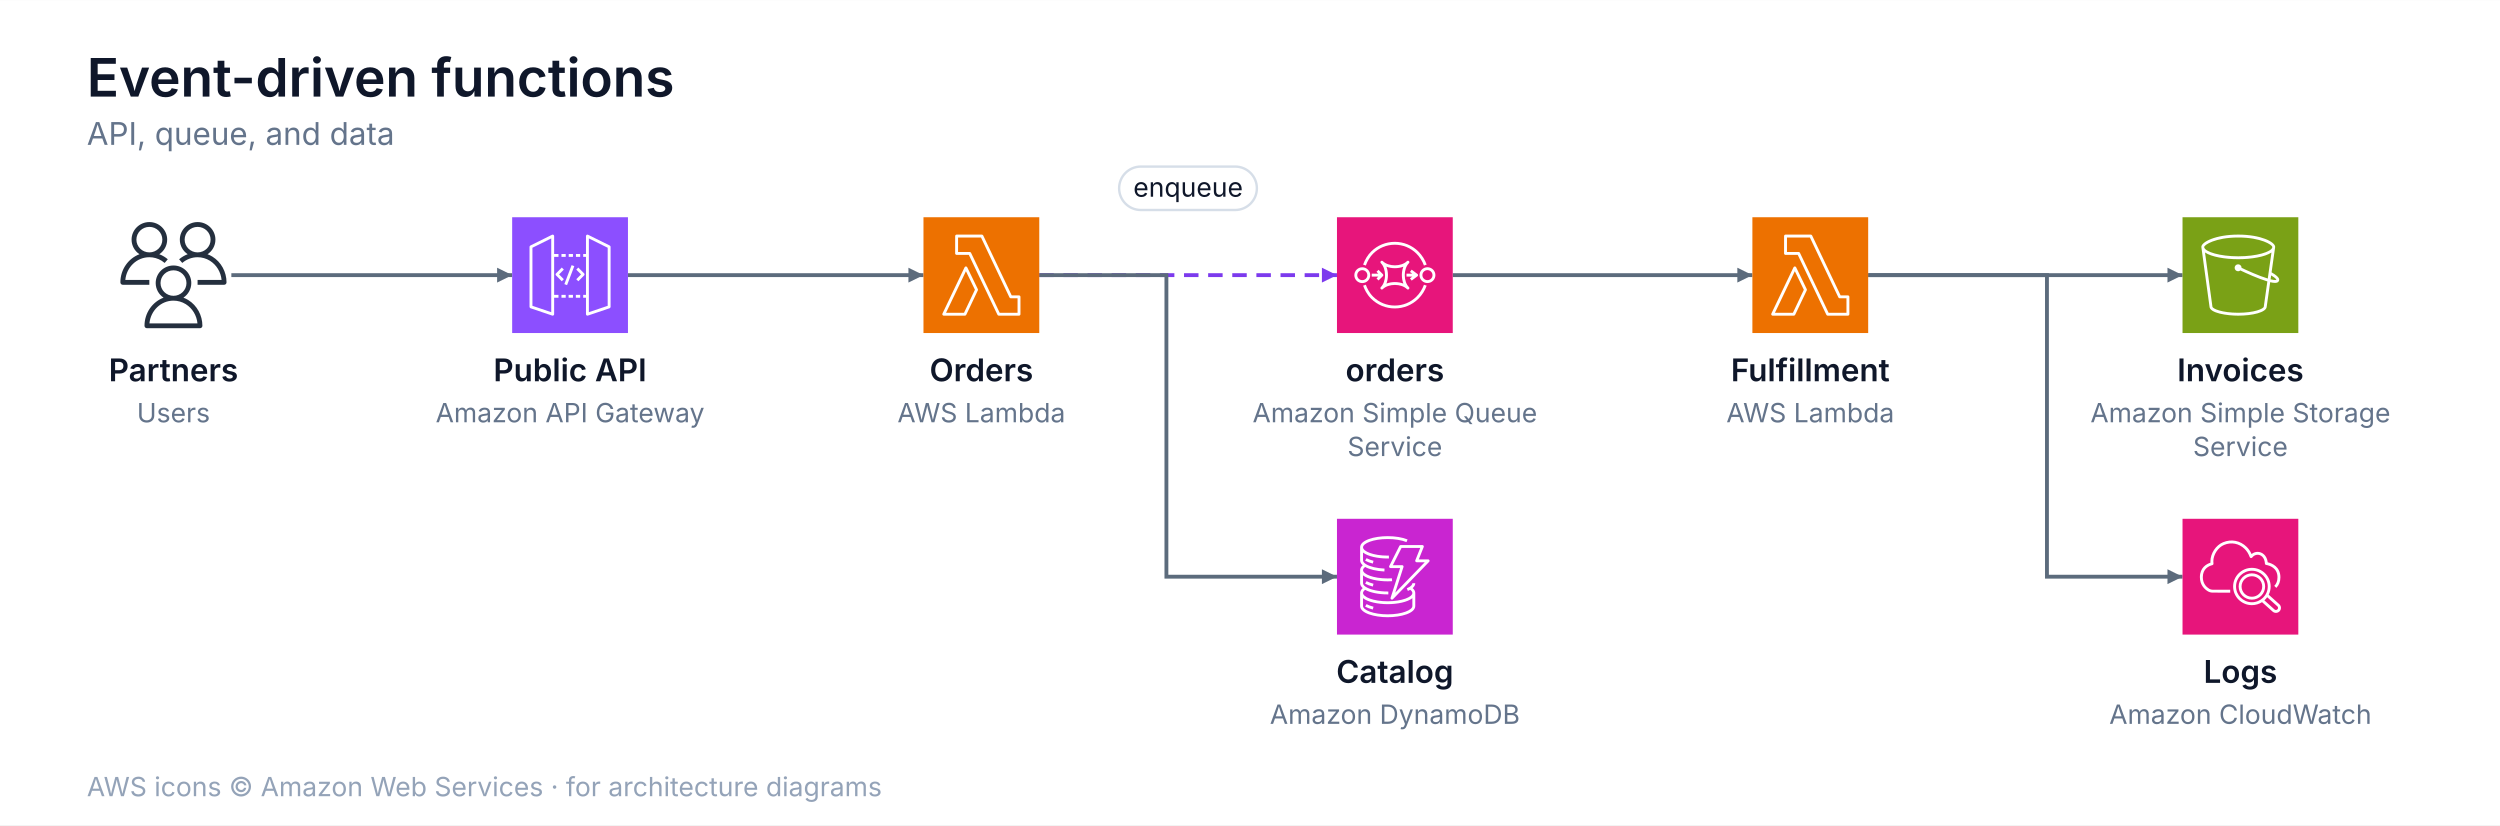
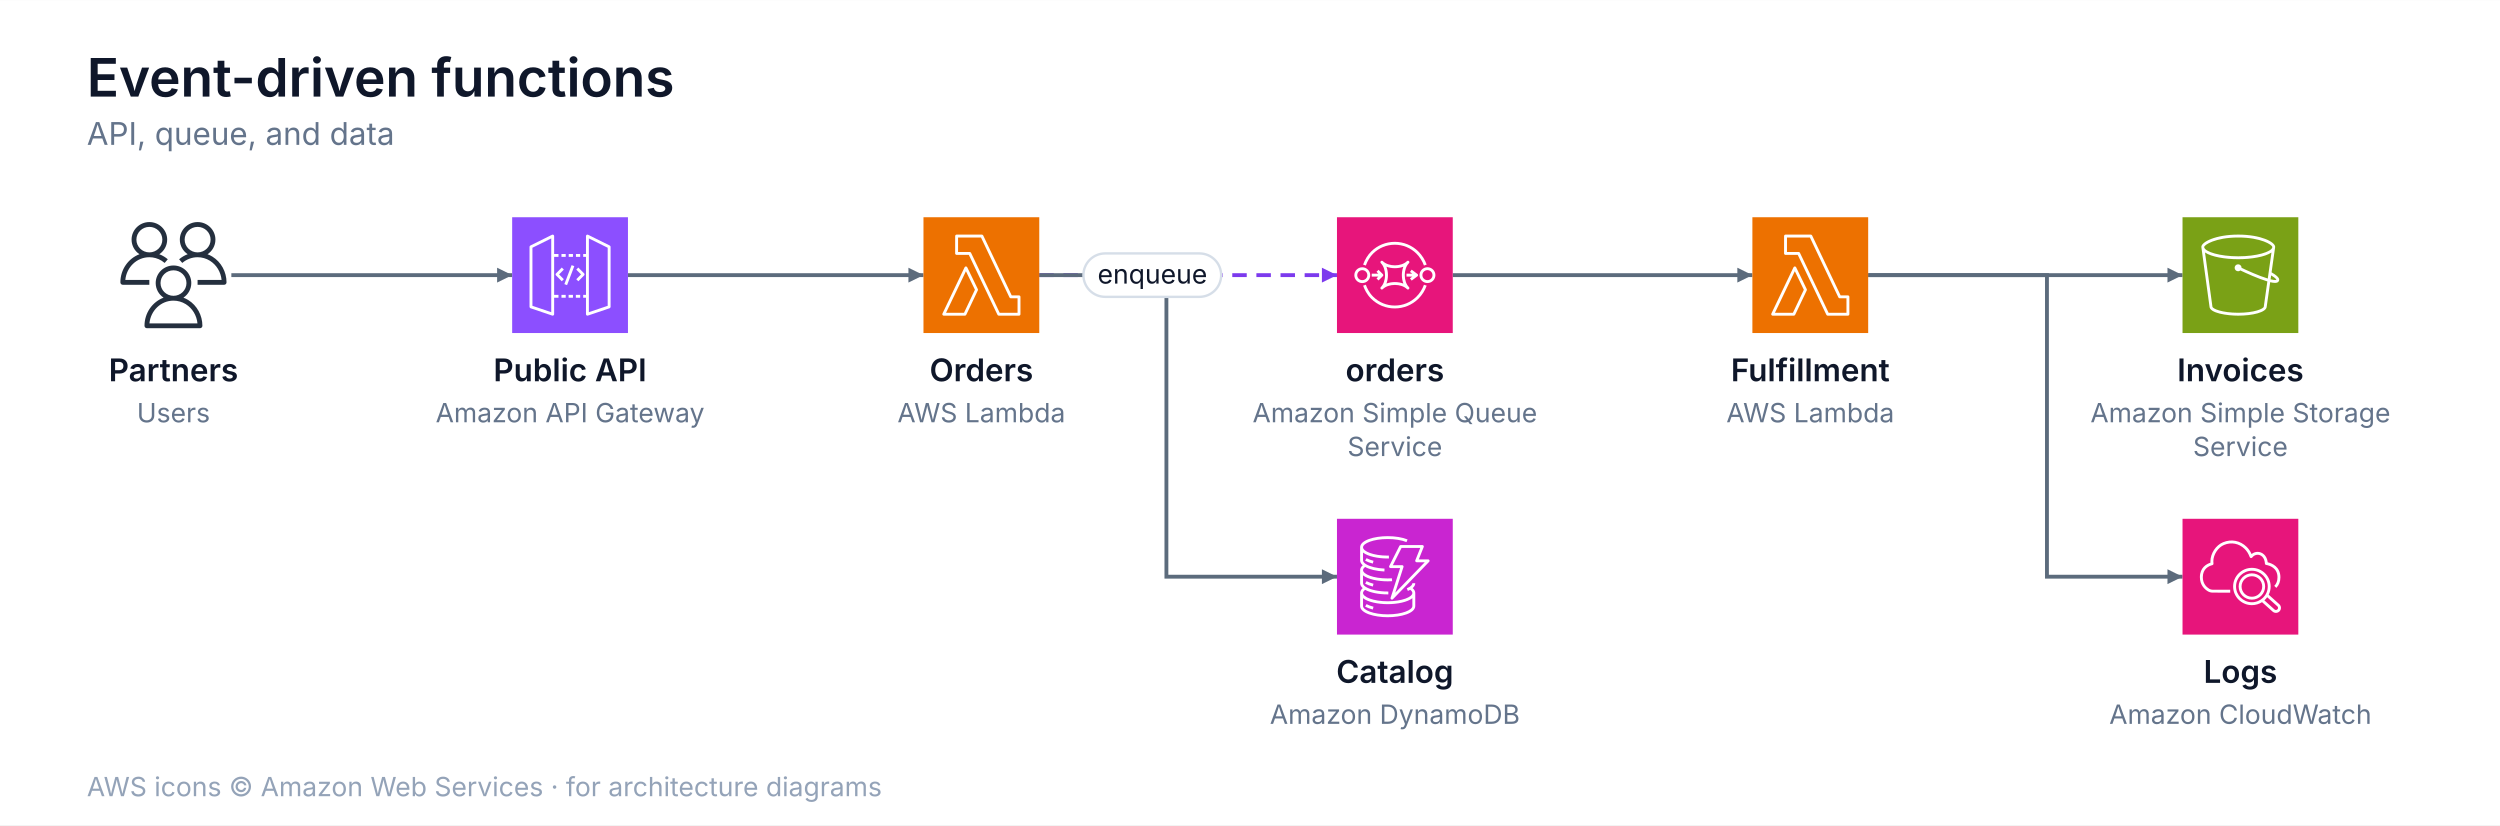
<svg xmlns="http://www.w3.org/2000/svg" width="1036" height="342" viewBox="0 0 1036.3 342.0" role="img" text-rendering="optimizeLegibility">
  <rect width="100%" height="100%" fill="#FFFFFF" />
  <defs>
    <marker id="arrow-5C6B7C" viewBox="0 0 10 10" refX="8.6" refY="5" markerWidth="8" markerHeight="8" orient="auto-start-reverse" markerUnits="userSpaceOnUse">
      <path d="M0.8 1.15 L8.6 5 L0.8 8.85 Z" fill="#5C6B7C" />
    </marker>
    <marker id="arrow-7C3AED" viewBox="0 0 10 10" refX="8.6" refY="5" markerWidth="8" markerHeight="8" orient="auto-start-reverse" markerUnits="userSpaceOnUse">
      <path d="M0.8 1.15 L8.6 5 L0.8 8.85 Z" fill="#7C3AED" />
    </marker>
  </defs>
  <path d="M 95.9 114.0 L 212.3 114.0" fill="none" stroke="#5C6B7C" stroke-width="1.6" stroke-linecap="butt" stroke-linejoin="miter" marker-end="url(#arrow-5C6B7C)" />
  <path d="M 260.3 114.0 L 382.8 114.0" fill="none" stroke="#5C6B7C" stroke-width="1.6" stroke-linecap="butt" stroke-linejoin="miter" marker-end="url(#arrow-5C6B7C)" />
  <path d="M 430.8 114.0 L 554.2 114.0" fill="none" stroke="#7C3AED" stroke-width="1.6" stroke-linecap="butt" stroke-linejoin="miter" stroke-dasharray="6 4" marker-end="url(#arrow-7C3AED)" />
  <path d="M 602.2 114.0 L 726.4 114.0" fill="none" stroke="#5C6B7C" stroke-width="1.6" stroke-linecap="butt" stroke-linejoin="miter" marker-end="url(#arrow-5C6B7C)" />
  <path d="M 774.4 114.0 L 904.7 114.0" fill="none" stroke="#5C6B7C" stroke-width="1.6" stroke-linecap="butt" stroke-linejoin="miter" marker-end="url(#arrow-5C6B7C)" />
-   <path d="M 430.8 114.0 L 446.8 114.0 L 483.5 114.0 L 483.5 239.0 L 538.2 239.0 L 554.2 239.0" fill="none" stroke="#5C6B7C" stroke-width="1.6" stroke-linecap="butt" stroke-linejoin="miter" marker-end="url(#arrow-5C6B7C)" />
-   <path d="M 774.4 114.0 L 790.4 114.0 L 848.5 114.0 L 848.5 239.0 L 888.7 239.0 L 904.7 239.0" fill="none" stroke="#5C6B7C" stroke-width="1.6" stroke-linecap="butt" stroke-linejoin="miter" marker-end="url(#arrow-5C6B7C)" />
+   <path d="M 430.8 114.0 L 483.5 114.0 L 483.5 239.0 L 554.2 239.0" fill="none" stroke="#5C6B7C" stroke-width="1.6" stroke-linecap="butt" stroke-linejoin="miter" marker-end="url(#arrow-5C6B7C)" />
+   <path d="M 774.4 114.0 L 848.5 114.0 L 848.5 239.0 L 904.7 239.0" fill="none" stroke="#5C6B7C" stroke-width="1.6" stroke-linecap="butt" stroke-linejoin="miter" marker-end="url(#arrow-5C6B7C)" />
  <svg x="47.9" y="90.0" width="48.0" height="48.0" viewBox="0 0 48 48" preserveAspectRatio="xMidYMid meet" overflow="visible">
    <g id="n1Icon-Resource_General-Resource_Res_Users_48" stroke="none" stroke-width="1" fill="none" fill-rule="evenodd">
      <path d="M28.639,9.286 C28.639,6.371 31.052,4 34.019,4 C36.985,4 39.397,6.371 39.397,9.286 C39.397,12.201 36.985,14.572 34.019,14.572 C31.052,14.572 28.639,12.201 28.639,9.286 L28.639,9.286 Z M40.163,16.334 C39.516,15.932 38.833,15.6 38.128,15.333 C40.098,14.023 41.397,11.802 41.397,9.286 C41.397,5.269 38.087,2 34.019,2 C29.95,2 26.639,5.269 26.639,9.286 C26.639,11.796 27.932,14.014 29.895,15.325 C28.614,15.808 27.41,16.515 26.349,17.425 L27.652,18.943 C29.434,17.414 31.689,16.572 34,16.572 C35.802,16.572 37.569,17.077 39.109,18.033 C41.849,19.735 43.647,22.725 43.953,26 L34,26 L34,28 L45,28 C45.553,28 46,27.553 46,27 C46,22.657 43.764,18.57 40.163,16.334 L40.163,16.334 Z M8.639,9.286 C8.639,6.371 11.052,4 14.019,4 C16.985,4 19.397,6.371 19.397,9.286 C19.397,12.201 16.985,14.572 14.019,14.572 C11.052,14.572 8.639,12.201 8.639,9.286 L8.639,9.286 Z M14,26 L4.046,26 C4.53,20.717 8.81,16.572 14,16.572 C15.802,16.572 17.569,17.077 19.109,18.033 C19.541,18.302 19.958,18.608 20.349,18.943 L21.652,17.426 C21.184,17.024 20.684,16.657 20.163,16.334 C19.516,15.932 18.833,15.6 18.128,15.333 C20.098,14.023 21.397,11.802 21.397,9.286 C21.397,5.269 18.087,2 14.019,2 C9.95,2 6.639,5.269 6.639,9.286 C6.639,11.801 7.937,14.023 9.907,15.332 C5.302,17.071 2,21.638 2,27 C2,27.553 2.448,28 3,28 L14,28 L14,26 Z M14.046,44 C14.53,38.717 18.81,34.572 24,34.572 C25.802,34.572 27.569,35.077 29.109,36.033 C31.849,37.735 33.647,40.725 33.953,44 L14.046,44 Z M18.639,27.286 C18.639,24.371 21.052,22 24.019,22 C26.985,22 29.397,24.371 29.397,27.286 C29.397,30.201 26.985,32.572 24.019,32.572 C21.052,32.572 18.639,30.201 18.639,27.286 L18.639,27.286 Z M30.163,34.334 C29.516,33.932 28.833,33.6 28.128,33.333 C30.098,32.023 31.397,29.802 31.397,27.286 C31.397,23.269 28.087,20 24.019,20 C19.95,20 16.639,23.269 16.639,27.286 C16.639,29.801 17.937,32.023 19.907,33.332 C15.302,35.071 12,39.638 12,45 C12,45.553 12.448,46 13,46 L35,46 C35.553,46 36,45.553 36,45 C36,40.657 33.764,36.57 30.163,34.334 L30.163,34.334 Z" id="n1Fill-1" fill="#242F3E" />
    </g>
  </svg>
  <text x="71.9" y="158.0" text-anchor="middle" fill="#0F172A" font-family="&quot;Segoe UI&quot;, Inter, &quot;Helvetica Neue&quot;, Arial, sans-serif" font-size="13" font-weight="600">Partners</text>
  <text x="71.9" y="175.0" text-anchor="middle" fill="#64748B" font-family="&quot;Segoe UI&quot;, Inter, &quot;Helvetica Neue&quot;, Arial, sans-serif" font-size="11">Users</text>
  <svg x="212.3" y="90.0" width="48.0" height="48.0" viewBox="0 0 80 80" preserveAspectRatio="xMidYMid meet" overflow="visible">
    <g id="n2Icon-Architecture_64_Arch_Amazon-API-Gateway_64">
      <g id="n2Icon-Architecture-BG_64_Networking-Content-Delivery">
        <rect id="n2Rectangle" width="80" height="80" fill="#8C4FFF" />
      </g>
      <g id="n2Icon-Service_64_Amazon-API-Gateway_64">
        <path id="n2Amazon-API-Gateway_Icon_64_Squid" fill-rule="evenodd" clip-rule="evenodd" d="M34.065 55.632H37V53.615H34.065V55.632ZM39 55.632H42V53.615H39V55.632ZM27 14.63L14 21.082V61.193L27 65.59V14.63ZM29 27.393V53.615H32V55.632H29V66.992C29 67.316 28.845 67.621 28.584 67.81C28.412 67.936 28.207 68 28 68C27.894 68 27.786 67.983 27.682 67.948L12.682 62.876C12.274 62.737 12 62.352 12 61.92V20.454C12 20.07 12.217 19.718 12.559 19.549L27.559 12.104C27.868 11.95 28.235 11.968 28.528 12.152C28.821 12.336 29 12.66 29 13.009V25.376H32V27.393H29ZM44 55.632H47V53.615H44V55.632ZM44.065 27.393H47V25.376H44.065V27.393ZM39.065 27.393H42V25.376H39.065V27.393ZM34.065 27.393H37V25.376H34.065V27.393ZM66 21.082L53 14.63V65.59L66 61.193V21.082ZM68 61.92C68 62.352 67.726 62.737 67.318 62.876L52.318 67.948C52.214 67.983 52.106 68 52 68C51.793 68 51.588 67.936 51.416 67.81C51.155 67.621 51 67.316 51 66.992V55.632H49.065V53.615H51V27.393H49.065V25.376H51V13.009C51 12.66 51.179 12.336 51.472 12.152C51.765 11.968 52.131 11.95 52.441 12.104L67.441 19.549C67.783 19.718 68 20.07 68 20.454V61.92ZM42.934 33.807L41.066 33.083L36.066 46.194L37.934 46.918L42.934 33.807ZM49.707 40.209C50.098 39.815 50.098 39.176 49.707 38.783L45.707 34.749L44.293 36.175L47.586 39.496L44.293 42.817L45.707 44.243L49.707 40.209ZM34.293 44.243L30.293 40.209C29.902 39.815 29.902 39.176 30.293 38.783L34.293 34.749L35.707 36.175L32.414 39.496L35.707 42.817L34.293 44.243Z" fill="white" />
      </g>
    </g>
  </svg>
  <text x="236.3" y="158.0" text-anchor="middle" fill="#0F172A" font-family="&quot;Segoe UI&quot;, Inter, &quot;Helvetica Neue&quot;, Arial, sans-serif" font-size="13" font-weight="600">Public API</text>
  <text x="236.3" y="175.0" text-anchor="middle" fill="#64748B" font-family="&quot;Segoe UI&quot;, Inter, &quot;Helvetica Neue&quot;, Arial, sans-serif" font-size="11">Amazon API Gateway</text>
  <svg x="382.8" y="90.0" width="48.0" height="48.0" viewBox="0 0 80 80" preserveAspectRatio="xMidYMid meet" overflow="visible">
    <g id="n3Icon-Architecture_64_Arch_AWS-Lambda_64" stroke="none" stroke-width="1" fill="none" fill-rule="evenodd">
      <g id="n3Icon-Architecture-BG_64_Compute" fill="#ED7100">
        <rect id="n3Rectangle" x="0" y="0" width="80" height="80" />
      </g>
      <path d="M28.008,66 L15.591,66 L29.324,37.296 L35.546,50.106 L28.008,66 Z M30.22,34.553 C30.051,34.208 29.7,33.989 29.318,33.989 L29.315,33.989 C28.929,33.99 28.578,34.211 28.412,34.558 L13.098,66.569 C12.95,66.879 12.971,67.243 13.155,67.534 C13.337,67.824 13.658,68 14.002,68 L28.642,68 C29.03,68 29.382,67.777 29.548,67.428 L37.564,50.528 C37.693,50.254 37.692,49.937 37.559,49.665 L30.22,34.553 Z M64.995,66 L52.659,66 L32.867,24.57 C32.701,24.222 32.349,24 31.962,24 L23.89,24 L23.899,14 L39.72,14 L59.42,55.429 C59.586,55.777 59.939,56 60.326,56 L64.995,56 L64.995,66 Z M65.998,54 L60.96,54 L41.259,12.571 C41.094,12.223 40.741,12 40.353,12 L22.898,12 C22.345,12 21.896,12.447 21.895,12.999 L21.884,24.999 C21.884,25.265 21.989,25.519 22.178,25.707 C22.365,25.895 22.62,26 22.887,26 L31.329,26 L51.122,67.43 C51.289,67.778 51.639,68 52.026,68 L65.998,68 C66.552,68 67,67.552 67,67 L67,55 C67,54.448 66.552,54 65.998,54 L65.998,54 Z" id="n3AWS-Lambda_Icon_64_Squid" fill="#FFFFFF" />
    </g>
  </svg>
  <text x="406.8" y="158.0" text-anchor="middle" fill="#0F172A" font-family="&quot;Segoe UI&quot;, Inter, &quot;Helvetica Neue&quot;, Arial, sans-serif" font-size="13" font-weight="600">Orders</text>
  <text x="406.8" y="175.0" text-anchor="middle" fill="#64748B" font-family="&quot;Segoe UI&quot;, Inter, &quot;Helvetica Neue&quot;, Arial, sans-serif" font-size="11">AWS Lambda</text>
  <svg x="554.2" y="90.0" width="48.0" height="48.0" viewBox="0 0 80 80" preserveAspectRatio="xMidYMid meet" overflow="visible">
    <g id="n4Icon-Architecture_64_Arch_Amazon-Simple-Queue-Service_64" stroke="none" stroke-width="1" fill="none" fill-rule="evenodd">
      <g id="n4Icon-Architecture-BG_64_Application-Integration" fill="#E7157B">
        <rect id="n4Rectangle" x="0" y="0" width="80" height="80" />
      </g>
      <path d="M28.717,43.688 L31.719,40.722 C31.907,40.536 32.013,40.283 32.014,40.02 C32.015,39.756 31.91,39.503 31.723,39.316 L28.721,36.316 L27.302,37.718 L28.59,39.006 L24.009,39.006 L24.009,40.994 L28.606,40.994 L27.306,42.278 L28.717,43.688 Z M51.628,43.778 L55.63,40.793 C55.88,40.605 56.03,40.311 56.03,39.999 C56.03,39.686 55.88,39.391 55.629,39.203 L51.627,36.222 L50.426,37.813 L52.027,39.006 L48.024,39.006 L48.024,40.994 L52.026,40.994 L50.425,42.187 L51.628,43.778 Z M35.208,40 C35.208,42.111 34.843,44.101 34.16,45.833 C35.961,45.141 37.991,44.795 40.019,44.795 C42.048,44.795 44.078,45.141 45.877,45.833 C45.196,44.101 44.83,42.111 44.83,40 C44.83,37.889 45.196,35.9 45.877,34.167 C42.278,35.55 37.761,35.55 34.16,34.167 C34.843,35.9 35.208,37.889 35.208,40 L35.208,40 Z M30.306,49.651 C30.111,49.457 30.013,49.203 30.013,48.948 C30.013,48.694 30.111,48.439 30.306,48.245 C32.122,46.441 33.207,43.358 33.207,40 C33.207,36.642 32.122,33.559 30.306,31.755 C30.111,31.561 30.013,31.306 30.013,31.052 C30.013,30.797 30.111,30.543 30.306,30.349 C30.697,29.96 31.33,29.96 31.721,30.349 C35.598,34.202 44.44,34.202 48.318,30.349 C48.709,29.96 49.341,29.96 49.733,30.349 C49.928,30.543 50.026,30.797 50.026,31.052 C50.026,31.306 49.928,31.561 49.733,31.755 C47.916,33.559 46.832,36.642 46.832,40 C46.832,43.358 47.916,46.441 49.733,48.245 C49.928,48.439 50.026,48.694 50.026,48.948 C50.026,49.203 49.928,49.457 49.733,49.651 C49.537,49.845 49.281,49.943 49.025,49.943 C48.769,49.943 48.513,49.845 48.318,49.651 C44.44,45.798 35.598,45.798 31.721,49.651 C31.33,50.04 30.697,50.04 30.306,49.651 L30.306,49.651 Z M66.001,40.005 C66.001,39.078 65.638,38.207 64.978,37.552 C64.298,36.875 63.403,36.538 62.51,36.538 C61.616,36.538 60.722,36.875 60.041,37.552 C58.679,38.904 58.679,41.105 60.041,42.458 C61.402,43.81 63.615,43.811 64.978,42.458 C65.638,41.803 66.001,40.932 66.001,40.005 L66.001,40.005 Z M66.393,43.864 C65.323,44.928 63.917,45.459 62.51,45.459 C61.103,45.459 59.697,44.928 58.626,43.864 C56.484,41.736 56.484,38.274 58.626,36.146 C60.769,34.017 64.253,34.019 66.393,36.146 C68.536,38.274 68.536,41.736 66.393,43.864 L66.393,43.864 Z M20.98,40.028 C20.98,39.101 20.617,38.23 19.957,37.575 C19.298,36.92 18.421,36.559 17.489,36.559 C16.557,36.559 15.681,36.92 15.02,37.575 C14.361,38.23 13.999,39.101 13.999,40.028 C13.999,40.953 14.361,41.824 15.02,42.481 C16.34,43.79 18.639,43.79 19.957,42.481 C20.617,41.824 20.98,40.953 20.98,40.028 L20.98,40.028 Z M21.372,43.887 C20.302,44.95 18.896,45.482 17.489,45.482 C16.083,45.482 14.677,44.95 13.605,43.887 C11.465,41.759 11.465,38.297 13.605,36.169 C15.748,34.041 19.231,34.041 21.372,36.169 C23.514,38.297 23.514,41.759 21.372,43.887 L21.372,43.887 Z M54.896,54.856 C50.901,58.826 45.589,61.011 39.939,61.011 C34.288,61.011 28.976,58.826 24.982,54.856 C22.242,52.135 20.734,48.883 19.951,46.635 L18.06,47.285 C18.912,49.731 20.558,53.273 23.567,56.262 C27.939,60.608 33.753,63 39.939,63 C46.124,63 51.938,60.608 56.311,56.262 C58.837,53.753 60.85,50.564 61.979,47.282 L60.086,46.638 C59.053,49.638 57.21,52.557 54.896,54.856 L54.896,54.856 Z M19.95,33.366 L18.061,32.714 C19.272,29.25 21.229,26.061 23.573,23.733 C27.943,19.391 33.755,17 39.939,17 C46.123,17 51.935,19.391 56.305,23.733 C58.771,26.184 60.84,29.457 61.977,32.714 L60.088,33.366 C59.044,30.384 57.15,27.385 54.89,25.139 C50.898,21.172 45.588,18.989 39.939,18.989 C34.29,18.989 28.98,21.172 24.988,25.139 C22.854,27.26 21.065,30.182 19.95,33.366 L19.95,33.366 Z" id="n4AWS-Simple-Queue-Service_Icon_64_Squid" fill="#FFFFFF" />
    </g>
  </svg>
  <text x="578.2" y="158.0" text-anchor="middle" fill="#0F172A" font-family="&quot;Segoe UI&quot;, Inter, &quot;Helvetica Neue&quot;, Arial, sans-serif" font-size="13" font-weight="600">orders</text>
  <text x="578.2" y="175.0" text-anchor="middle" fill="#64748B" font-family="&quot;Segoe UI&quot;, Inter, &quot;Helvetica Neue&quot;, Arial, sans-serif" font-size="11">Amazon Simple Queue</text>
  <text x="578.2" y="189.0" text-anchor="middle" fill="#64748B" font-family="&quot;Segoe UI&quot;, Inter, &quot;Helvetica Neue&quot;, Arial, sans-serif" font-size="11">Service</text>
  <svg x="726.4" y="90.0" width="48.0" height="48.0" viewBox="0 0 80 80" preserveAspectRatio="xMidYMid meet" overflow="visible">
    <g id="n5Icon-Architecture_64_Arch_AWS-Lambda_64" stroke="none" stroke-width="1" fill="none" fill-rule="evenodd">
      <g id="n5Icon-Architecture-BG_64_Compute" fill="#ED7100">
        <rect id="n5Rectangle" x="0" y="0" width="80" height="80" />
      </g>
      <path d="M28.008,66 L15.591,66 L29.324,37.296 L35.546,50.106 L28.008,66 Z M30.22,34.553 C30.051,34.208 29.7,33.989 29.318,33.989 L29.315,33.989 C28.929,33.99 28.578,34.211 28.412,34.558 L13.098,66.569 C12.95,66.879 12.971,67.243 13.155,67.534 C13.337,67.824 13.658,68 14.002,68 L28.642,68 C29.03,68 29.382,67.777 29.548,67.428 L37.564,50.528 C37.693,50.254 37.692,49.937 37.559,49.665 L30.22,34.553 Z M64.995,66 L52.659,66 L32.867,24.57 C32.701,24.222 32.349,24 31.962,24 L23.89,24 L23.899,14 L39.72,14 L59.42,55.429 C59.586,55.777 59.939,56 60.326,56 L64.995,56 L64.995,66 Z M65.998,54 L60.96,54 L41.259,12.571 C41.094,12.223 40.741,12 40.353,12 L22.898,12 C22.345,12 21.896,12.447 21.895,12.999 L21.884,24.999 C21.884,25.265 21.989,25.519 22.178,25.707 C22.365,25.895 22.62,26 22.887,26 L31.329,26 L51.122,67.43 C51.289,67.778 51.639,68 52.026,68 L65.998,68 C66.552,68 67,67.552 67,67 L67,55 C67,54.448 66.552,54 65.998,54 L65.998,54 Z" id="n5AWS-Lambda_Icon_64_Squid" fill="#FFFFFF" />
    </g>
  </svg>
  <text x="750.4" y="158.0" text-anchor="middle" fill="#0F172A" font-family="&quot;Segoe UI&quot;, Inter, &quot;Helvetica Neue&quot;, Arial, sans-serif" font-size="13" font-weight="600">Fulfillment</text>
  <text x="750.4" y="175.0" text-anchor="middle" fill="#64748B" font-family="&quot;Segoe UI&quot;, Inter, &quot;Helvetica Neue&quot;, Arial, sans-serif" font-size="11">AWS Lambda</text>
  <svg x="554.2" y="215.0" width="48.0" height="48.0" viewBox="0 0 80 80" preserveAspectRatio="xMidYMid meet" overflow="visible">
    <g id="n6Icon-Architecture_64_Arch_Amazon-DynamoDB_64" stroke="none" stroke-width="1" fill="none" fill-rule="evenodd">
      <g id="n6Icon-Architecture-BG_64_Database" fill="#C925D1">
        <rect id="n6Rectangle" x="0" y="0" width="80" height="80" />
      </g>
      <path d="M52.086,54.85 C48.748,57.549 41.745,58.975 35.044,58.975 C28.342,58.975 21.337,57.548 18,54.849 L18,60.285 L18.001,60.285 C18.001,62.995 25,66.016 35.044,66.016 C45.08,66.016 52.075,62.999 52.086,60.29 L52.086,54.85 Z M52.087,44.522 L54.087,44.511 L54.087,44.522 C54.087,45.73 53.482,46.858 52.304,47.891 C53.732,49.147 54.087,50.38 54.087,51.258 C54.087,51.264 54.086,51.269 54.086,51.275 L54.086,60.285 L54.087,60.285 C54.087,65.295 44.275,68 35.044,68 C25.835,68 16.05,65.307 16.003,60.319 C16.003,60.314 16,60.309 16,60.304 L16,51.255 C16,51.253 16.002,51.25 16.002,51.247 C16.005,50.369 16.361,49.141 17.787,47.888 C16.37,46.636 16.01,45.415 16.001,44.544 L16.002,44.544 C16.002,44.54 16,44.537 16,44.533 L16,35.484 C16,35.481 16.002,35.478 16.002,35.475 C16.005,34.597 16.362,33.369 17.788,32.117 C16.37,30.865 16.01,29.643 16.001,28.773 L16.002,28.773 C16.002,28.769 16,28.765 16,28.761 L16,19.713 C16,19.71 16.002,19.707 16.002,19.704 C16.019,14.7 25.82,12 35.044,12 C40.255,12 45.261,12.828 48.778,14.272 L48.013,16.105 C44.73,14.757 40.003,13.984 35.044,13.984 C25,13.984 18.001,17.005 18.001,19.717 C18.001,22.429 25,25.45 35.044,25.45 C35.315,25.453 35.58,25.45 35.848,25.44 L35.932,27.422 C35.636,27.434 35.34,27.434 35.044,27.434 C28.342,27.434 21.337,26.007 18,23.308 L18,28.74 L18.001,28.74 L18.001,28.763 C18.011,29.803 19.078,30.712 19.972,31.289 C22.662,33.004 27.482,34.175 32.857,34.418 L32.766,36.4 C27.321,36.153 22.553,35.023 19.484,33.292 C18.728,33.857 18.001,34.622 18.001,35.489 C18.001,38.2 25,41.221 35.044,41.221 C36.029,41.221 37.007,41.189 37.952,41.123 L38.091,43.102 C37.101,43.17 36.075,43.205 35.044,43.205 C28.342,43.205 21.337,41.778 18,39.079 L18,44.511 L18.001,44.511 C18.011,45.575 19.078,46.482 19.972,47.06 C23.048,49.023 28.824,50.245 35.044,50.245 L35.484,50.245 L35.484,52.229 L35.044,52.229 C28.725,52.229 22.982,51.055 19.47,49.073 C18.718,49.637 18.001,50.398 18.001,51.258 C18.001,53.97 25,56.992 35.044,56.992 C45.08,56.992 52.075,53.974 52.086,51.265 L52.086,51.255 L52.086,51.254 C52.084,50.392 51.364,49.631 50.61,49.067 C50.122,49.344 49.599,49.61 49.004,49.855 L48.238,48.022 C48.964,47.724 49.594,47.402 50.111,47.062 C51.013,46.474 52.087,45.555 52.087,44.522 L52.087,44.522 Z M60.653,30.017 L55.049,30.017 C54.718,30.017 54.407,29.854 54.222,29.582 C54.035,29.31 53.997,28.964 54.119,28.66 L57.528,20.138 L44.619,20.138 L38.619,32.04 L45.001,32.04 C45.32,32.04 45.62,32.192 45.809,32.447 C45.996,32.703 46.051,33.031 45.954,33.333 L40.258,51.089 L60.653,30.017 Z M63.722,29.712 L38.723,55.54 C38.528,55.74 38.266,55.844 38.001,55.844 C37.825,55.844 37.648,55.799 37.49,55.705 C37.09,55.469 36.907,54.992 37.048,54.552 L43.634,34.024 L37.001,34.024 C36.654,34.024 36.333,33.846 36.15,33.554 C35.968,33.261 35.951,32.896 36.107,32.589 L43.107,18.703 C43.276,18.367 43.622,18.154 44.001,18.154 L59.001,18.154 C59.332,18.154 59.643,18.318 59.828,18.589 C60.015,18.862 60.053,19.207 59.931,19.512 L56.522,28.033 L63,28.033 C63.4,28.033 63.763,28.271 63.92,28.636 C64.077,29.002 63.999,29.426 63.722,29.712 L63.722,29.712 Z M19.455,60.674 C20.872,61.473 22.656,62.144 24.757,62.668 L25.245,60.744 C23.346,60.271 21.686,59.65 20.443,58.95 L19.455,60.674 Z M24.757,46.799 L25.245,44.875 C23.346,44.401 21.686,43.78 20.443,43.08 L19.455,44.805 C20.872,45.603 22.655,46.275 24.757,46.799 L24.757,46.799 Z M19.455,28.936 L20.443,27.211 C21.684,27.911 23.345,28.531 25.245,29.006 L24.757,30.929 C22.653,30.404 20.87,29.733 19.455,28.936 L19.455,28.936 Z" id="n6Amazon-DynamoDB_Icon_64_Squid" fill="#FFFFFF" />
    </g>
  </svg>
  <text x="578.2" y="283.0" text-anchor="middle" fill="#0F172A" font-family="&quot;Segoe UI&quot;, Inter, &quot;Helvetica Neue&quot;, Arial, sans-serif" font-size="13" font-weight="600">Catalog</text>
  <text x="578.2" y="300.0" text-anchor="middle" fill="#64748B" font-family="&quot;Segoe UI&quot;, Inter, &quot;Helvetica Neue&quot;, Arial, sans-serif" font-size="11">Amazon DynamoDB</text>
  <svg x="904.7" y="90.0" width="48.0" height="48.0" viewBox="0 0 80 80" preserveAspectRatio="xMidYMid meet" overflow="visible">
    <g id="n7Icon-Architecture_64_Arch_Amazon-Simple-Storage-Service_64" stroke="none" stroke-width="1" fill="none" fill-rule="evenodd">
      <g id="n7Icon-Architecture-BG_64_Storage" fill="#7AA116">
        <rect id="n7Rectangle" x="0" y="0" width="80" height="80" />
      </g>
      <g id="n7Icon-Service_64_Amazon-Simple-Storage-Service_64" transform="translate(12.9999, 11.9996)" fill="#FFFFFF">
        <path d="M47.836,30.893 L48.22,28.189 C51.761,30.31 51.807,31.186 51.806,31.21 C51.8,31.215 51.196,31.719 47.836,30.893 L47.836,30.893 Z M45.893,30.353 C39.773,28.501 31.25,24.591 27.801,22.961 C27.801,22.947 27.805,22.934 27.805,22.92 C27.805,21.595 26.727,20.517 25.401,20.517 C24.077,20.517 22.999,21.595 22.999,22.92 C22.999,24.245 24.077,25.323 25.401,25.323 C25.983,25.323 26.511,25.106 26.928,24.761 C30.986,26.682 39.443,30.535 45.608,32.355 L43.17,49.561 C43.163,49.608 43.16,49.655 43.16,49.702 C43.16,51.217 36.453,54 25.494,54 C14.419,54 7.641,51.217 7.641,49.702 C7.641,49.656 7.638,49.611 7.632,49.566 L2.538,12.359 C6.947,15.394 16.43,17 25.5,17 C34.556,17 44.023,15.4 48.441,12.374 L45.893,30.353 Z M2,8.478 C2.072,7.162 9.634,2 25.5,2 C41.364,2 48.927,7.161 49,8.478 L49,8.927 C48.13,11.878 38.33,15 25.5,15 C12.648,15 2.843,11.868 2,8.913 L2,8.478 Z M51,8.5 C51,5.035 41.066,0 25.5,0 C9.934,0 0,5.035 0,8.5 L0.094,9.254 L5.642,49.778 C5.775,54.31 17.861,56 25.494,56 C34.966,56 45.029,53.822 45.159,49.781 L47.555,32.884 C48.888,33.203 49.985,33.366 50.866,33.366 C52.049,33.366 52.849,33.077 53.334,32.499 C53.732,32.025 53.884,31.451 53.77,30.84 C53.511,29.456 51.868,27.964 48.522,26.055 L50.898,9.293 L51,8.5 Z" id="n7Amazon-Simple-Storage-Service-Icon_64_Squid" />
      </g>
    </g>
  </svg>
  <text x="928.7" y="158.0" text-anchor="middle" fill="#0F172A" font-family="&quot;Segoe UI&quot;, Inter, &quot;Helvetica Neue&quot;, Arial, sans-serif" font-size="13" font-weight="600">Invoices</text>
  <text x="928.7" y="175.0" text-anchor="middle" fill="#64748B" font-family="&quot;Segoe UI&quot;, Inter, &quot;Helvetica Neue&quot;, Arial, sans-serif" font-size="11">Amazon Simple Storage</text>
  <text x="928.7" y="189.0" text-anchor="middle" fill="#64748B" font-family="&quot;Segoe UI&quot;, Inter, &quot;Helvetica Neue&quot;, Arial, sans-serif" font-size="11">Service</text>
  <svg x="904.7" y="215.0" width="48.0" height="48.0" viewBox="0 0 80 80" preserveAspectRatio="xMidYMid meet" overflow="visible">
    <g id="n8Icon-Architecture_64_Arch_Amazon-CloudWatch_64" stroke="none" stroke-width="1" fill="none" fill-rule="evenodd">
      <g id="n8Icon-Architecture-BG_64_Management-Governance" fill="#E7157B">
        <rect id="n8Rectangle" x="0" y="0" width="80" height="80" />
      </g>
      <path d="M55.059,46.777 C55.059,42.868 51.858,39.688 47.922,39.688 C43.987,39.688 40.786,42.868 40.786,46.777 C40.786,50.687 43.987,53.867 47.922,53.867 C51.858,53.867 55.059,50.687 55.059,46.777 M57.07,46.777 C57.07,51.788 52.966,55.864 47.922,55.864 C42.879,55.864 38.775,51.788 38.775,46.777 C38.775,41.767 42.879,37.691 47.922,37.691 C52.966,37.691 57.07,41.767 57.07,46.777 M65.51,60.474 L58.501,54.203 C57.935,54.994 57.281,55.717 56.554,56.363 L63.552,62.633 C64.15,63.169 65.078,63.119 65.618,62.526 C66.155,61.932 66.107,61.011 65.51,60.474 M47.922,57.662 C53.965,57.662 58.88,52.779 58.88,46.777 C58.88,40.775 53.965,35.893 47.922,35.893 C41.881,35.893 36.965,40.775 36.965,46.777 C36.965,52.779 41.881,57.662 47.922,57.662 M67.112,63.863 C66.426,64.617 65.478,65 64.529,65 C63.7,65 62.87,64.708 62.207,64.117 L54.931,57.599 C52.907,58.897 50.506,59.659 47.922,59.659 C40.772,59.659 34.955,53.88 34.955,46.777 C34.955,39.675 40.772,33.896 47.922,33.896 C55.073,33.896 60.891,39.675 60.891,46.777 C60.891,48.815 60.399,50.737 59.547,52.451 L66.856,58.991 C68.275,60.266 68.39,62.45 67.112,63.863 M21.28,29.393 C21.28,29.912 21.312,30.429 21.374,30.929 C21.409,31.214 21.321,31.498 21.13,31.713 C20.978,31.884 20.774,31.997 20.551,32.035 C18.079,32.669 14.01,34.588 14.01,40.346 C14.01,44.693 16.424,47.093 18.45,48.341 C19.141,48.774 19.959,49.005 20.823,49.014 L32.945,49.025 L32.943,51.022 L20.812,51.011 C19.566,50.998 18.384,50.661 17.384,50.035 C15.377,48.797 12,45.89 12,40.346 C12,33.662 16.6,31.192 19.3,30.319 C19.28,30.012 19.27,29.702 19.27,29.393 C19.27,23.932 22.998,18.27 27.942,16.222 C33.724,13.815 39.85,15.008 44.326,19.411 C45.714,20.775 46.855,22.432 47.73,24.348 C48.906,23.38 50.356,22.846 51.884,22.846 C54.886,22.846 58.266,25.11 58.868,30.061 C61.68,30.705 67.621,32.955 67.621,40.423 C67.621,43.404 66.68,45.867 64.823,47.742 L63.39,46.341 C64.863,44.853 65.61,42.862 65.61,40.423 C65.61,33.891 60.106,32.266 57.737,31.872 C57.468,31.827 57.23,31.675 57.076,31.452 C56.926,31.236 56.869,30.971 56.914,30.715 C56.585,26.66 54.161,24.843 51.884,24.843 C50.447,24.843 49.1,25.538 48.187,26.75 C47.965,27.044 47.604,27.194 47.234,27.14 C46.87,27.086 46.563,26.836 46.437,26.492 C45.614,24.226 44.428,22.321 42.912,20.831 C39.033,17.015 33.728,15.981 28.717,18.065 C24.546,19.792 21.28,24.767 21.28,29.393" id="n8Amazon-CloudWatch_Icon_64_Squid" fill="#FFFFFF" />
    </g>
  </svg>
  <text x="928.7" y="283.0" text-anchor="middle" fill="#0F172A" font-family="&quot;Segoe UI&quot;, Inter, &quot;Helvetica Neue&quot;, Arial, sans-serif" font-size="13" font-weight="600">Logs</text>
  <text x="928.7" y="300.0" text-anchor="middle" fill="#64748B" font-family="&quot;Segoe UI&quot;, Inter, &quot;Helvetica Neue&quot;, Arial, sans-serif" font-size="11">Amazon CloudWatch</text>
-   <rect x="463.9" y="69.0" width="57.1" height="18.0" rx="9" fill="#FFFFFF" stroke="#D6DEE8" />
-   <text x="492.5" y="81.5" text-anchor="middle" fill="#0F172A" font-family="&quot;Segoe UI&quot;, Inter, &quot;Helvetica Neue&quot;, Arial, sans-serif" font-size="11">enqueue</text>
+   <rect x="449.1" y="105.0" width="57.1" height="18.0" rx="9" fill="#FFFFFF" stroke="#D6DEE8" />
+   <text x="477.7" y="117.5" text-anchor="middle" fill="#0F172A" font-family="&quot;Segoe UI&quot;, Inter, &quot;Helvetica Neue&quot;, Arial, sans-serif" font-size="11">enqueue</text>
  <text x="36" y="40" fill="#0F172A" font-family="&quot;Segoe UI&quot;, Inter, &quot;Helvetica Neue&quot;, Arial, sans-serif" font-size="22" font-weight="600">Event-driven functions</text>
  <text x="36" y="60" fill="#64748B" font-family="&quot;Segoe UI&quot;, Inter, &quot;Helvetica Neue&quot;, Arial, sans-serif" font-size="13">API, queue, and data</text>
  <text x="36" y="330.0" fill="#94A3B8" font-family="&quot;Segoe UI&quot;, Inter, &quot;Helvetica Neue&quot;, Arial, sans-serif" font-size="11">AWS icons © Amazon Web Services · for architecture diagrams</text>
</svg>
